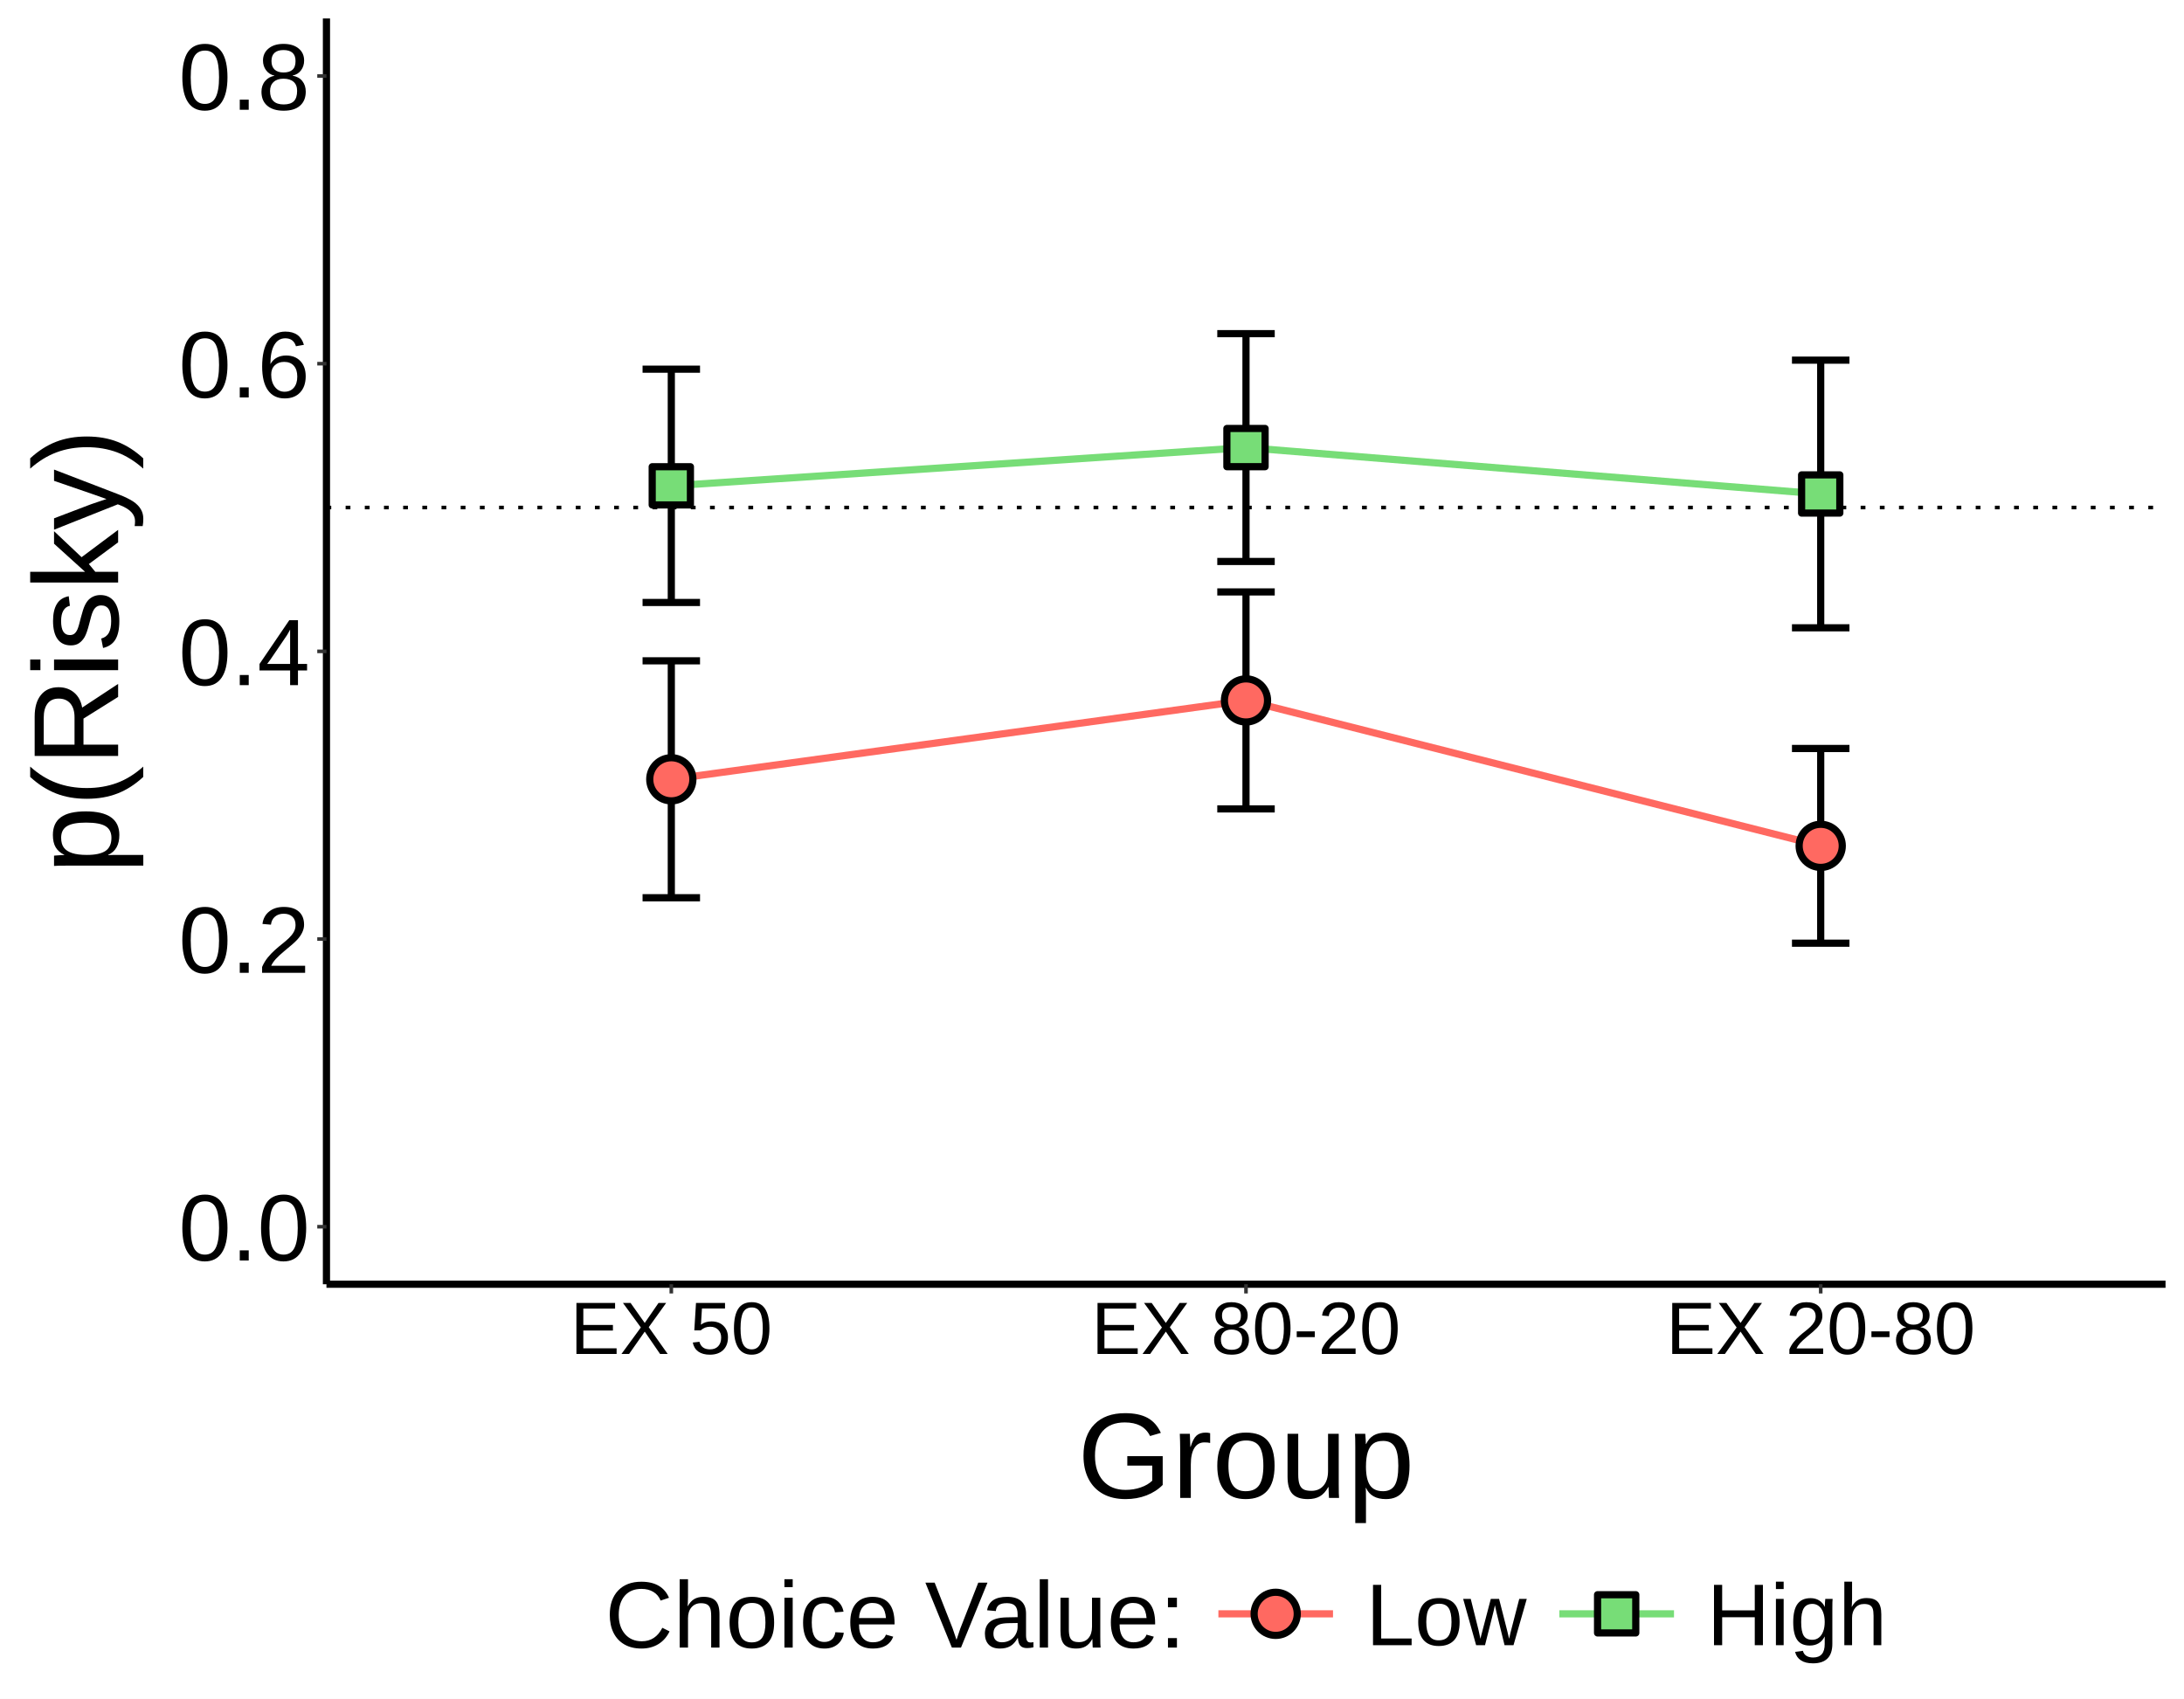
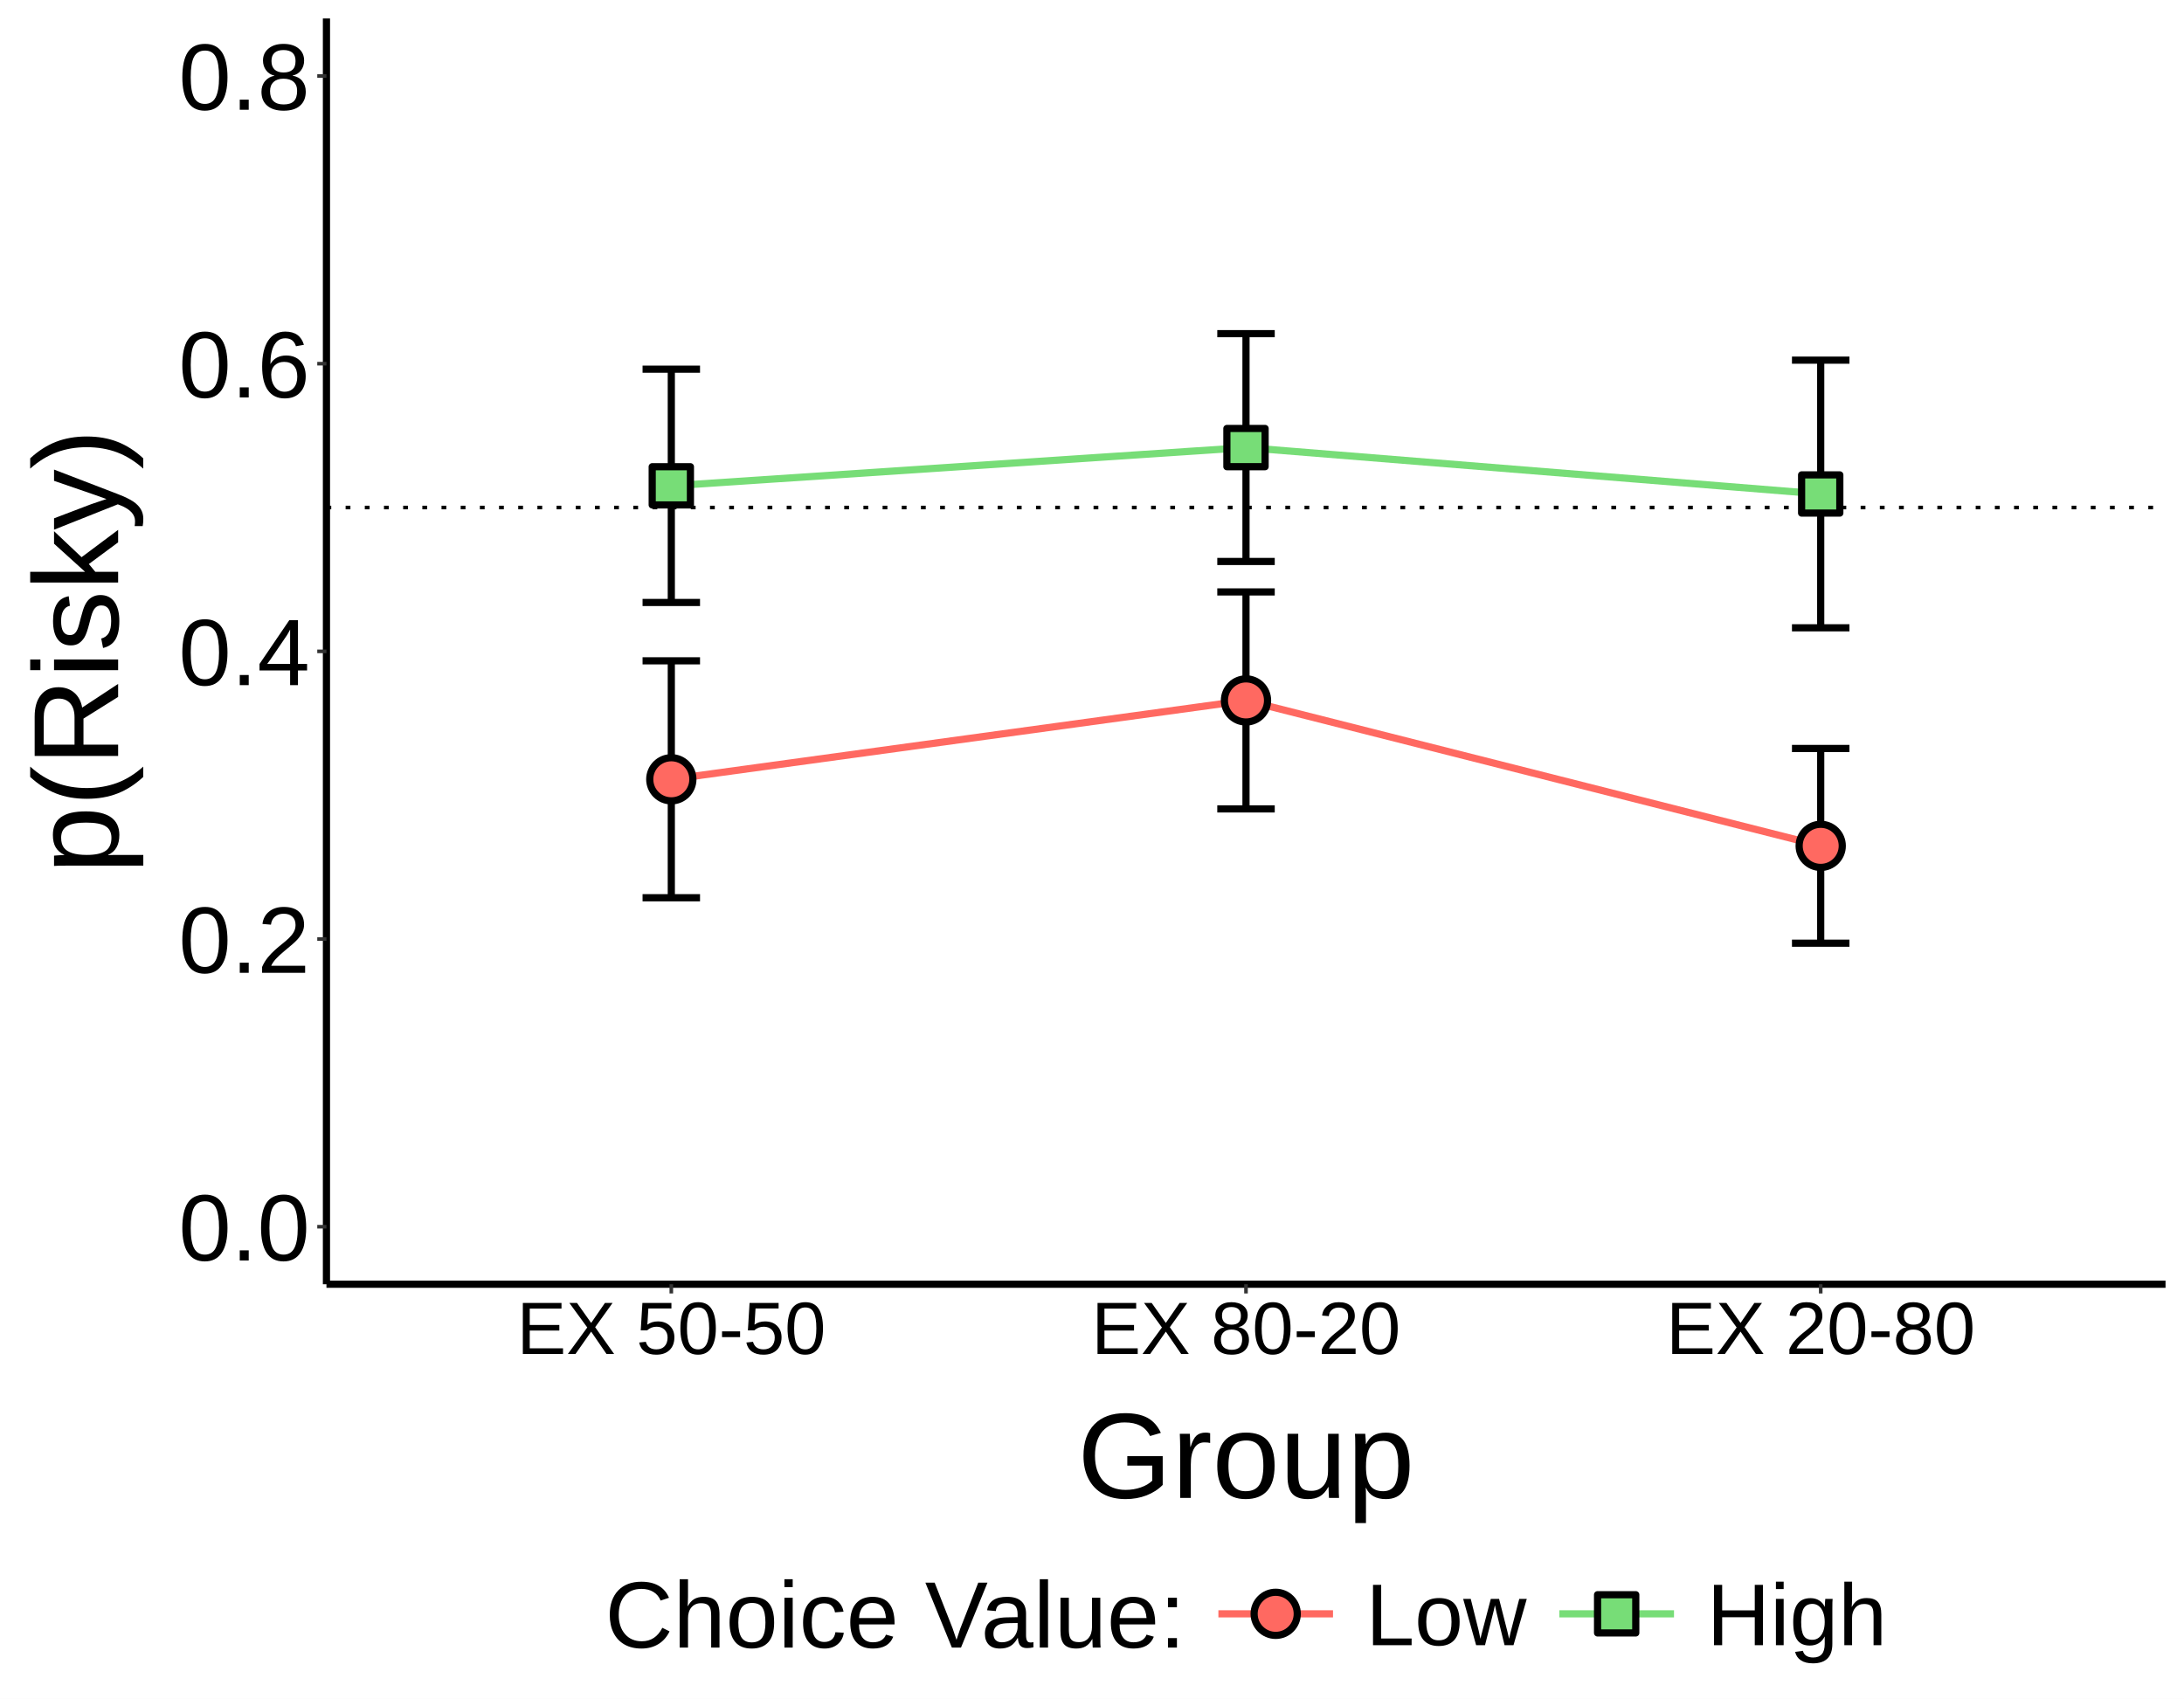
<svg xmlns="http://www.w3.org/2000/svg" class="svglite" width="648.00pt" height="504.00pt" viewBox="0 0 648.00 504.00">
  <defs>
    <style type="text/css">
    .svglite line, .svglite polyline, .svglite polygon, .svglite path, .svglite rect, .svglite circle {
      fill: none;
      stroke: #000000;
      stroke-linecap: round;
      stroke-linejoin: round;
      stroke-miterlimit: 10.00;
    }
    .svglite text {
      white-space: pre;
    }
  </style>
  </defs>
  <rect width="100%" height="100%" style="stroke: none; fill: #FFFFFF;" />
  <defs>
    <clipPath id="cpMC4wMHw2NDguMDB8MC4wMHw1MDQuMDA=">
      <rect x="0.00" y="0.00" width="648.00" height="504.00" />
    </clipPath>
  </defs>
  <g clip-path="url(#cpMC4wMHw2NDguMDB8MC4wMHw1MDQuMDA=)">
    <rect x="0.00" y="0.00" width="648.00" height="504.00" style="stroke-width: 1.07; stroke: #FFFFFF; fill: #FFFFFF;" />
  </g>
  <defs>
    <clipPath id="cpOTYuODZ8NjQyLjUyfDUuNDh8MzgxLjA3">
      <rect x="96.86" y="5.48" width="545.66" height="375.59" />
    </clipPath>
  </defs>
  <g clip-path="url(#cpOTYuODZ8NjQyLjUyfDUuNDh8MzgxLjA3)">
    <rect x="96.86" y="5.48" width="545.66" height="375.59" style="stroke-width: 1.07; stroke: none; fill: #FFFFFF;" />
    <line x1="96.86" y1="150.60" x2="642.52" y2="150.60" style="stroke-width: 1.07; stroke-dasharray: 1.42,4.27; stroke-linecap: butt;" />
    <polyline points="199.18,231.24 369.69,207.84 540.21,250.99 " style="stroke-width: 2.13; stroke: #FF6961; stroke-linecap: butt;" />
    <polyline points="199.18,144.16 369.69,132.81 540.21,146.58 " style="stroke-width: 2.13; stroke: #77DD77; stroke-linecap: butt;" />
    <polyline points="190.65,196.08 207.70,196.08 " style="stroke-width: 2.13; stroke-linecap: butt;" />
    <polyline points="199.18,196.08 199.18,266.39 " style="stroke-width: 2.13; stroke-linecap: butt;" />
    <polyline points="190.65,266.39 207.70,266.39 " style="stroke-width: 2.13; stroke-linecap: butt;" />
    <polyline points="361.17,175.64 378.22,175.64 " style="stroke-width: 2.13; stroke-linecap: butt;" />
    <polyline points="369.69,175.64 369.69,240.03 " style="stroke-width: 2.13; stroke-linecap: butt;" />
    <polyline points="361.17,240.03 378.22,240.03 " style="stroke-width: 2.13; stroke-linecap: butt;" />
    <polyline points="531.68,222.10 548.74,222.10 " style="stroke-width: 2.13; stroke-linecap: butt;" />
    <polyline points="540.21,222.10 540.21,279.88 " style="stroke-width: 2.13; stroke-linecap: butt;" />
    <polyline points="531.68,279.88 548.74,279.88 " style="stroke-width: 2.13; stroke-linecap: butt;" />
    <polyline points="190.65,109.54 207.70,109.54 " style="stroke-width: 2.13; stroke-linecap: butt;" />
    <polyline points="199.18,109.54 199.18,178.77 " style="stroke-width: 2.13; stroke-linecap: butt;" />
    <polyline points="190.65,178.77 207.70,178.77 " style="stroke-width: 2.13; stroke-linecap: butt;" />
    <polyline points="361.17,99.01 378.22,99.01 " style="stroke-width: 2.13; stroke-linecap: butt;" />
    <polyline points="369.69,99.01 369.69,166.61 " style="stroke-width: 2.13; stroke-linecap: butt;" />
    <polyline points="361.17,166.61 378.22,166.61 " style="stroke-width: 2.13; stroke-linecap: butt;" />
    <polyline points="531.68,106.87 548.74,106.87 " style="stroke-width: 2.13; stroke-linecap: butt;" />
    <polyline points="540.21,106.87 540.21,186.29 " style="stroke-width: 2.13; stroke-linecap: butt;" />
    <polyline points="531.68,186.29 548.74,186.29 " style="stroke-width: 2.13; stroke-linecap: butt;" />
    <circle cx="199.18" cy="231.24" r="6.40" style="stroke-width: 2.13; fill: #FF6961;" />
    <circle cx="369.69" cy="207.84" r="6.40" style="stroke-width: 2.13; fill: #FF6961;" />
    <circle cx="540.21" cy="250.99" r="6.40" style="stroke-width: 2.13; fill: #FF6961;" />
    <rect x="193.51" y="138.49" width="11.34" height="11.34" style="stroke-width: 2.13; fill: #77DD77;" />
    <rect x="364.02" y="127.14" width="11.34" height="11.34" style="stroke-width: 2.13; fill: #77DD77;" />
    <rect x="534.54" y="140.91" width="11.34" height="11.34" style="stroke-width: 2.13; fill: #77DD77;" />
  </g>
  <g clip-path="url(#cpMC4wMHw2NDguMDB8MC4wMHw1MDQuMDA=)">
    <polyline points="96.86,381.07 96.86,5.48 " style="stroke-width: 2.13; stroke-linecap: butt;" />
    <text x="91.93" y="374.02" text-anchor="end" style="font-size: 28.00px; font-family: &quot;Arial&quot;;" textLength="38.92px" lengthAdjust="spacingAndGlyphs">0.0</text>
    <text x="91.93" y="288.66" text-anchor="end" style="font-size: 28.00px; font-family: &quot;Arial&quot;;" textLength="38.92px" lengthAdjust="spacingAndGlyphs">0.2</text>
    <text x="91.93" y="203.30" text-anchor="end" style="font-size: 28.00px; font-family: &quot;Arial&quot;;" textLength="38.92px" lengthAdjust="spacingAndGlyphs">0.4</text>
    <text x="91.93" y="117.94" text-anchor="end" style="font-size: 28.00px; font-family: &quot;Arial&quot;;" textLength="38.92px" lengthAdjust="spacingAndGlyphs">0.6</text>
    <text x="91.93" y="32.57" text-anchor="end" style="font-size: 28.00px; font-family: &quot;Arial&quot;;" textLength="38.92px" lengthAdjust="spacingAndGlyphs">0.8</text>
    <polyline points="94.13,364.00 96.86,364.00 " style="stroke-width: 1.07; stroke: #333333; stroke-linecap: butt;" />
    <polyline points="94.13,278.64 96.86,278.64 " style="stroke-width: 1.07; stroke: #333333; stroke-linecap: butt;" />
    <polyline points="94.13,193.28 96.86,193.28 " style="stroke-width: 1.07; stroke: #333333; stroke-linecap: butt;" />
    <polyline points="94.13,107.91 96.86,107.91 " style="stroke-width: 1.07; stroke: #333333; stroke-linecap: butt;" />
    <polyline points="94.13,22.55 96.86,22.55 " style="stroke-width: 1.07; stroke: #333333; stroke-linecap: butt;" />
    <polyline points="96.86,381.07 642.52,381.07 " style="stroke-width: 2.13; stroke-linecap: butt;" />
    <polyline points="199.18,383.81 199.18,381.07 " style="stroke-width: 1.07; stroke: #333333; stroke-linecap: butt;" />
    <polyline points="369.69,383.81 369.69,381.07 " style="stroke-width: 1.07; stroke: #333333; stroke-linecap: butt;" />
    <polyline points="540.21,383.81 540.21,381.07 " style="stroke-width: 1.07; stroke: #333333; stroke-linecap: butt;" />
-     <text x="199.18" y="401.76" text-anchor="middle" style="font-size: 22.00px; font-family: &quot;Arial&quot;;" textLength="59.94px" lengthAdjust="spacingAndGlyphs">EX 50</text>
+     <text x="199.18" y="401.76" text-anchor="middle" style="font-size: 22.00px; font-family: &quot;Arial&quot;;" textLength="91.75px" lengthAdjust="spacingAndGlyphs">EX 50-50</text>
    <text x="369.69" y="401.76" text-anchor="middle" style="font-size: 22.00px; font-family: &quot;Arial&quot;;" textLength="91.75px" lengthAdjust="spacingAndGlyphs">EX 80-20</text>
    <text x="540.21" y="401.76" text-anchor="middle" style="font-size: 22.00px; font-family: &quot;Arial&quot;;" textLength="91.75px" lengthAdjust="spacingAndGlyphs">EX 20-80</text>
    <text x="369.69" y="444.47" text-anchor="middle" style="font-size: 36.00px; font-family: &quot;Arial&quot;;" textLength="100.06px" lengthAdjust="spacingAndGlyphs">Group</text>
    <text transform="translate(35.05,193.28) rotate(-90)" text-anchor="middle" style="font-size: 36.00px; font-family: &quot;Arial&quot;;" textLength="132.00px" lengthAdjust="spacingAndGlyphs">p(Risky)</text>
    <rect x="174.02" y="459.22" width="391.34" height="39.31" style="stroke-width: 0.75; stroke: #FFFFFF; fill: #FFFFFF;" />
    <text x="265.63" y="488.89" text-anchor="middle" style="font-size: 28.00px; font-family: &quot;Arial&quot;;" textLength="172.26px" lengthAdjust="spacingAndGlyphs">Choice Value:</text>
    <rect x="357.24" y="464.69" width="42.52" height="28.35" style="stroke-width: 1.07; stroke: none; fill: #FFFFFF;" />
    <line x1="361.50" y1="478.87" x2="395.51" y2="478.87" style="stroke-width: 2.13; stroke: #FF6961; stroke-linecap: butt;" />
    <circle cx="378.50" cy="478.87" r="6.40" style="stroke-width: 2.13; fill: #FF6961;" />
    <rect x="458.42" y="464.69" width="42.52" height="28.35" style="stroke-width: 1.07; stroke: none; fill: #FFFFFF;" />
    <line x1="462.67" y1="478.87" x2="496.68" y2="478.87" style="stroke-width: 2.13; stroke: #77DD77; stroke-linecap: butt;" />
    <rect x="474.00" y="473.20" width="11.34" height="11.34" style="stroke-width: 2.13; fill: #77DD77;" />
    <text x="405.24" y="488.17" style="font-size: 26.00px; font-family: &quot;Arial&quot;;" textLength="47.69px" lengthAdjust="spacingAndGlyphs">Low</text>
    <text x="506.41" y="488.17" style="font-size: 26.00px; font-family: &quot;Arial&quot;;" textLength="53.47px" lengthAdjust="spacingAndGlyphs">High</text>
  </g>
</svg>
